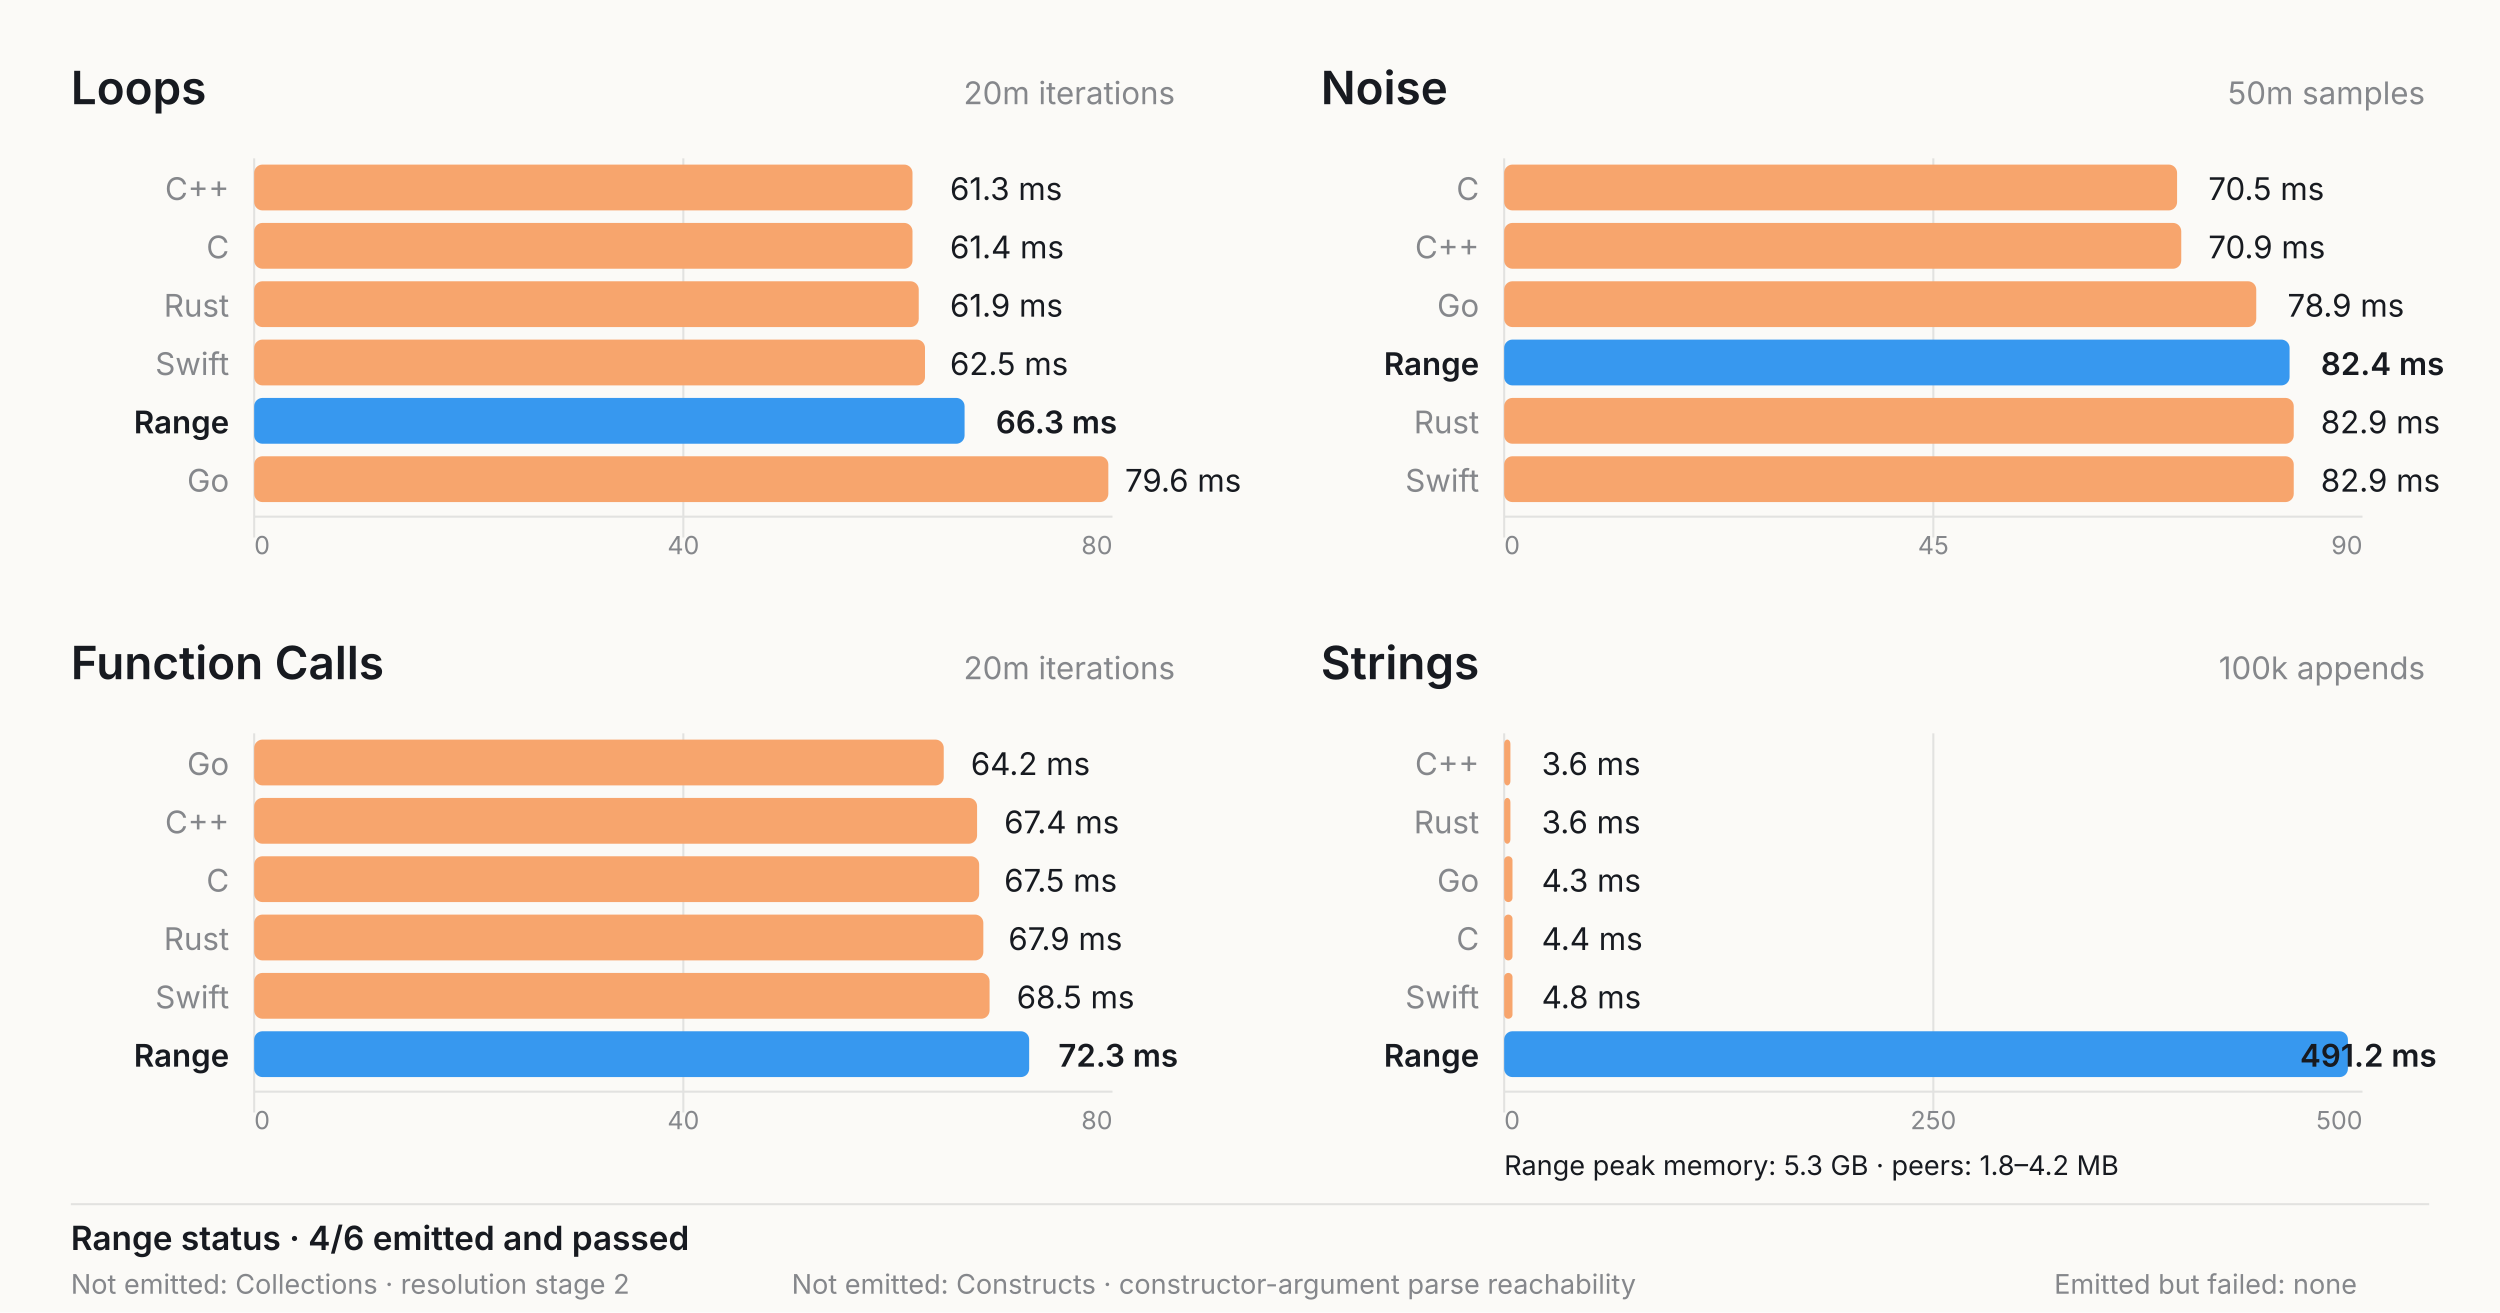
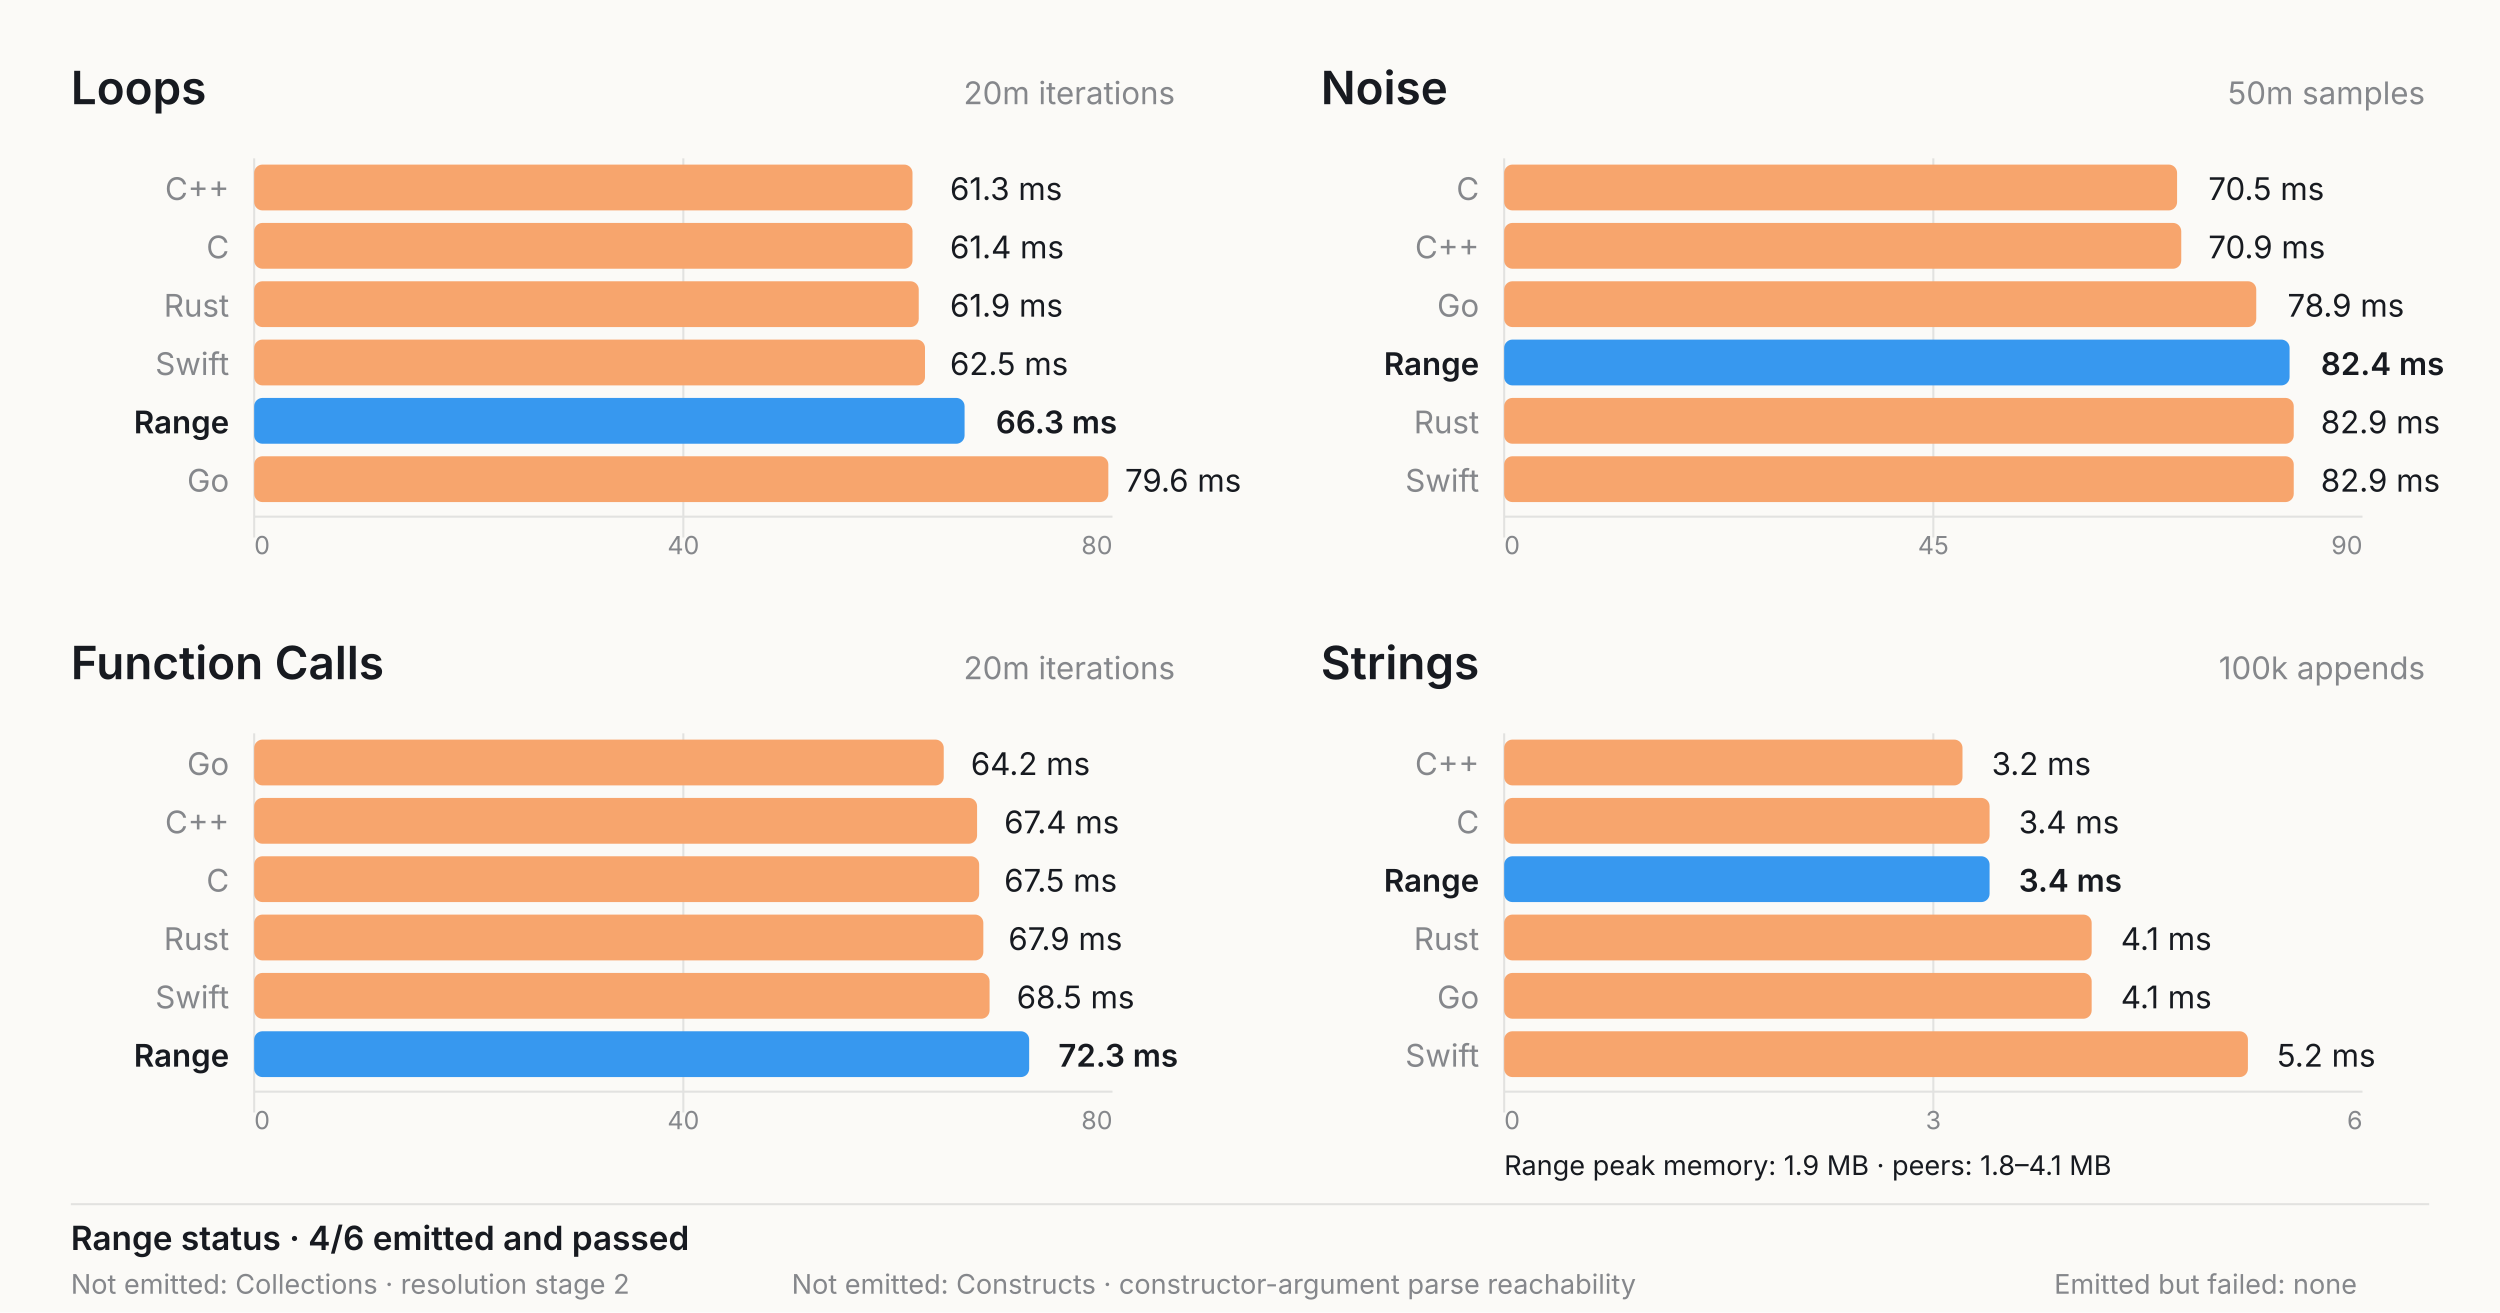
<svg xmlns="http://www.w3.org/2000/svg" width="1200" height="630" viewBox="0 0 1200 630">
  <rect width="1200" height="630" fill="#fbfaf7" />
  <style>
    text { font-family: -apple-system, BlinkMacSystemFont, "Segoe UI", sans-serif; fill: #171a20; }
    .title { font-size: 22px; font-weight: 600; }
    .scale, .axis, .muted { fill: #85878b; }
    .scale { font-size: 15px; }
    .label, .value { font-size: 15px; }
    .label { text-anchor: end; }
    .value { font-variant-numeric: tabular-nums; }
    .range-label, .range-value { font-weight: 600; }
    .grid { stroke: #e2e2e0; stroke-width: 1; }
    .peer { fill: #f7a56d; }
    .range { fill: #3798ef; }
    .axis { font-size: 12px; }
    .status-title { font-size: 16px; font-weight: 600; }
    .status { font-size: 13px; }
  </style>
  <g transform="translate(34 28)">
    <text class="title" x="0" y="22">Loops</text>
    <text class="scale" x="530" y="22" text-anchor="end">20m iterations</text>
    <line class="grid" x1="88" y1="48" x2="88" y2="230" />
    <line class="grid" x1="294" y1="48" x2="294" y2="230" />
    <text class="label muted" x="76" y="68">C++</text>
    <rect class="peer" x="88" y="51" width="316" height="22" rx="4" />
    <text class="value" x="422" y="68">61.3 ms</text>
    <text class="label muted" x="76" y="96">C</text>
    <rect class="peer" x="88" y="79" width="316" height="22" rx="4" />
    <text class="value" x="422" y="96">61.4 ms</text>
    <text class="label muted" x="76" y="124">Rust</text>
    <rect class="peer" x="88" y="107" width="319" height="22" rx="4" />
    <text class="value" x="422" y="124">61.9 ms</text>
    <text class="label muted" x="76" y="152">Swift</text>
    <rect class="peer" x="88" y="135" width="322" height="22" rx="4" />
    <text class="value" x="422" y="152">62.5 ms</text>
    <text class="label range-label" x="76" y="180">Range</text>
    <rect class="range" x="88" y="163" width="341" height="22" rx="4" />
    <text class="value range-value" x="444" y="180">66.3 ms</text>
    <text class="label muted" x="76" y="208">Go</text>
    <rect class="peer" x="88" y="191" width="410" height="22" rx="4" />
    <text class="value" x="506" y="208">79.6 ms</text>
    <line class="grid" x1="88" y1="220" x2="500" y2="220" />
    <text class="axis" x="88" y="238">0</text>
    <text class="axis" x="294" y="238" text-anchor="middle">40</text>
    <text class="axis" x="500" y="238" text-anchor="end">80</text>
  </g>
  <g transform="translate(634 28)">
    <text class="title" x="0" y="22">Noise</text>
    <text class="scale" x="530" y="22" text-anchor="end">50m samples</text>
    <line class="grid" x1="88" y1="48" x2="88" y2="230" />
    <line class="grid" x1="294" y1="48" x2="294" y2="230" />
    <text class="label muted" x="76" y="68">C</text>
    <rect class="peer" x="88" y="51" width="323" height="22" rx="4" />
    <text class="value" x="426" y="68">70.5 ms</text>
    <text class="label muted" x="76" y="96">C++</text>
    <rect class="peer" x="88" y="79" width="325" height="22" rx="4" />
    <text class="value" x="426" y="96">70.9 ms</text>
    <text class="label muted" x="76" y="124">Go</text>
    <rect class="peer" x="88" y="107" width="361" height="22" rx="4" />
    <text class="value" x="464" y="124">78.9 ms</text>
    <text class="label range-label" x="76" y="152">Range</text>
    <rect class="range" x="88" y="135" width="377" height="22" rx="4" />
    <text class="value range-value" x="480" y="152">82.4 ms</text>
    <text class="label muted" x="76" y="180">Rust</text>
    <rect class="peer" x="88" y="163" width="379" height="22" rx="4" />
    <text class="value" x="480" y="180">82.9 ms</text>
    <text class="label muted" x="76" y="208">Swift</text>
    <rect class="peer" x="88" y="191" width="379" height="22" rx="4" />
    <text class="value" x="480" y="208">82.9 ms</text>
    <line class="grid" x1="88" y1="220" x2="500" y2="220" />
    <text class="axis" x="88" y="238">0</text>
    <text class="axis" x="294" y="238" text-anchor="middle">45</text>
    <text class="axis" x="500" y="238" text-anchor="end">90</text>
  </g>
  <g transform="translate(34 304)">
    <text class="title" x="0" y="22">Function Calls</text>
    <text class="scale" x="530" y="22" text-anchor="end">20m iterations</text>
    <line class="grid" x1="88" y1="48" x2="88" y2="230" />
    <line class="grid" x1="294" y1="48" x2="294" y2="230" />
    <text class="label muted" x="76" y="68">Go</text>
    <rect class="peer" x="88" y="51" width="331" height="22" rx="4" />
    <text class="value" x="432" y="68">64.2 ms</text>
    <text class="label muted" x="76" y="96">C++</text>
    <rect class="peer" x="88" y="79" width="347" height="22" rx="4" />
    <text class="value" x="448" y="96">67.4 ms</text>
    <text class="label muted" x="76" y="124">C</text>
    <rect class="peer" x="88" y="107" width="348" height="22" rx="4" />
    <text class="value" x="448" y="124">67.5 ms</text>
    <text class="label muted" x="76" y="152">Rust</text>
    <rect class="peer" x="88" y="135" width="350" height="22" rx="4" />
    <text class="value" x="450" y="152">67.9 ms</text>
    <text class="label muted" x="76" y="180">Swift</text>
    <rect class="peer" x="88" y="163" width="353" height="22" rx="4" />
    <text class="value" x="454" y="180">68.5 ms</text>
    <text class="label range-label" x="76" y="208">Range</text>
    <rect class="range" x="88" y="191" width="372" height="22" rx="4" />
    <text class="value range-value" x="474" y="208">72.3 ms</text>
    <line class="grid" x1="88" y1="220" x2="500" y2="220" />
    <text class="axis" x="88" y="238">0</text>
    <text class="axis" x="294" y="238" text-anchor="middle">40</text>
    <text class="axis" x="500" y="238" text-anchor="end">80</text>
  </g>
  <g transform="translate(634 304)">
    <text class="title" x="0" y="22">Strings</text>
    <text class="scale" x="530" y="22" text-anchor="end">100k appends</text>
    <line class="grid" x1="88" y1="48" x2="88" y2="230" />
    <line class="grid" x1="294" y1="48" x2="294" y2="230" />
    <text class="label muted" x="76" y="68">C++</text>
-     <rect class="peer" x="88" y="51" width="3" height="22" rx="2" />
-     <text class="value" x="106" y="68">3.6 ms</text>
-     <text class="label muted" x="76" y="96">Rust</text>
-     <rect class="peer" x="88" y="79" width="3" height="22" rx="2" />
-     <text class="value" x="106" y="96">3.6 ms</text>
-     <text class="label muted" x="76" y="124">Go</text>
-     <rect class="peer" x="88" y="107" width="4" height="22" rx="2" />
-     <text class="value" x="106" y="124">4.3 ms</text>
-     <text class="label muted" x="76" y="152">C</text>
-     <rect class="peer" x="88" y="135" width="4" height="22" rx="2" />
-     <text class="value" x="106" y="152">4.4 ms</text>
-     <text class="label muted" x="76" y="180">Swift</text>
-     <rect class="peer" x="88" y="163" width="4" height="22" rx="2" />
-     <text class="value" x="106" y="180">4.8 ms</text>
-     <text class="label range-label" x="76" y="208">Range</text>
-     <rect class="range" x="88" y="191" width="405" height="22" rx="4" />
-     <text class="value range-value" x="470" y="208">491.2 ms</text>
+     <rect class="peer" x="88" y="51" width="220" height="22" rx="4" />
+     <text class="value" x="322" y="68">3.2 ms</text>
+     <text class="label muted" x="76" y="96">C</text>
+     <rect class="peer" x="88" y="79" width="233" height="22" rx="4" />
+     <text class="value" x="335" y="96">3.4 ms</text>
+     <text class="label range-label" x="76" y="124">Range</text>
+     <rect class="range" x="88" y="107" width="233" height="22" rx="4" />
+     <text class="value range-value" x="335" y="124">3.4 ms</text>
+     <text class="label muted" x="76" y="152">Rust</text>
+     <rect class="peer" x="88" y="135" width="282" height="22" rx="4" />
+     <text class="value" x="384" y="152">4.1 ms</text>
+     <text class="label muted" x="76" y="180">Go</text>
+     <rect class="peer" x="88" y="163" width="282" height="22" rx="4" />
+     <text class="value" x="384" y="180">4.1 ms</text>
+     <text class="label muted" x="76" y="208">Swift</text>
+     <rect class="peer" x="88" y="191" width="357" height="22" rx="4" />
+     <text class="value" x="459" y="208">5.2 ms</text>
    <line class="grid" x1="88" y1="220" x2="500" y2="220" />
    <text class="axis" x="88" y="238">0</text>
-     <text class="axis" x="294" y="238" text-anchor="middle">250</text>
-     <text class="axis" x="500" y="238" text-anchor="end">500</text>
-     <text class="status" x="88" y="260">Range peak memory: 5.3 GB · peers: 1.8–4.2 MB</text>
+     <text class="axis" x="294" y="238" text-anchor="middle">3</text>
+     <text class="axis" x="500" y="238" text-anchor="end">6</text>
+     <text class="status" x="88" y="260">Range peak memory: 1.9 MB · peers: 1.8–4.1 MB</text>
  </g>
  <line class="grid" x1="34" y1="578" x2="1166" y2="578" />
  <text class="status-title" x="34" y="600">Range status · 4/6 emitted and passed</text>
  <text class="status muted" x="34" y="621">Not emitted: Collections · resolution stage 2</text>
  <text class="status muted" x="380" y="621">Not emitted: Constructs · constructor-argument parse reachability</text>
  <text class="status muted" x="986" y="621">Emitted but failed: none</text>
</svg>
